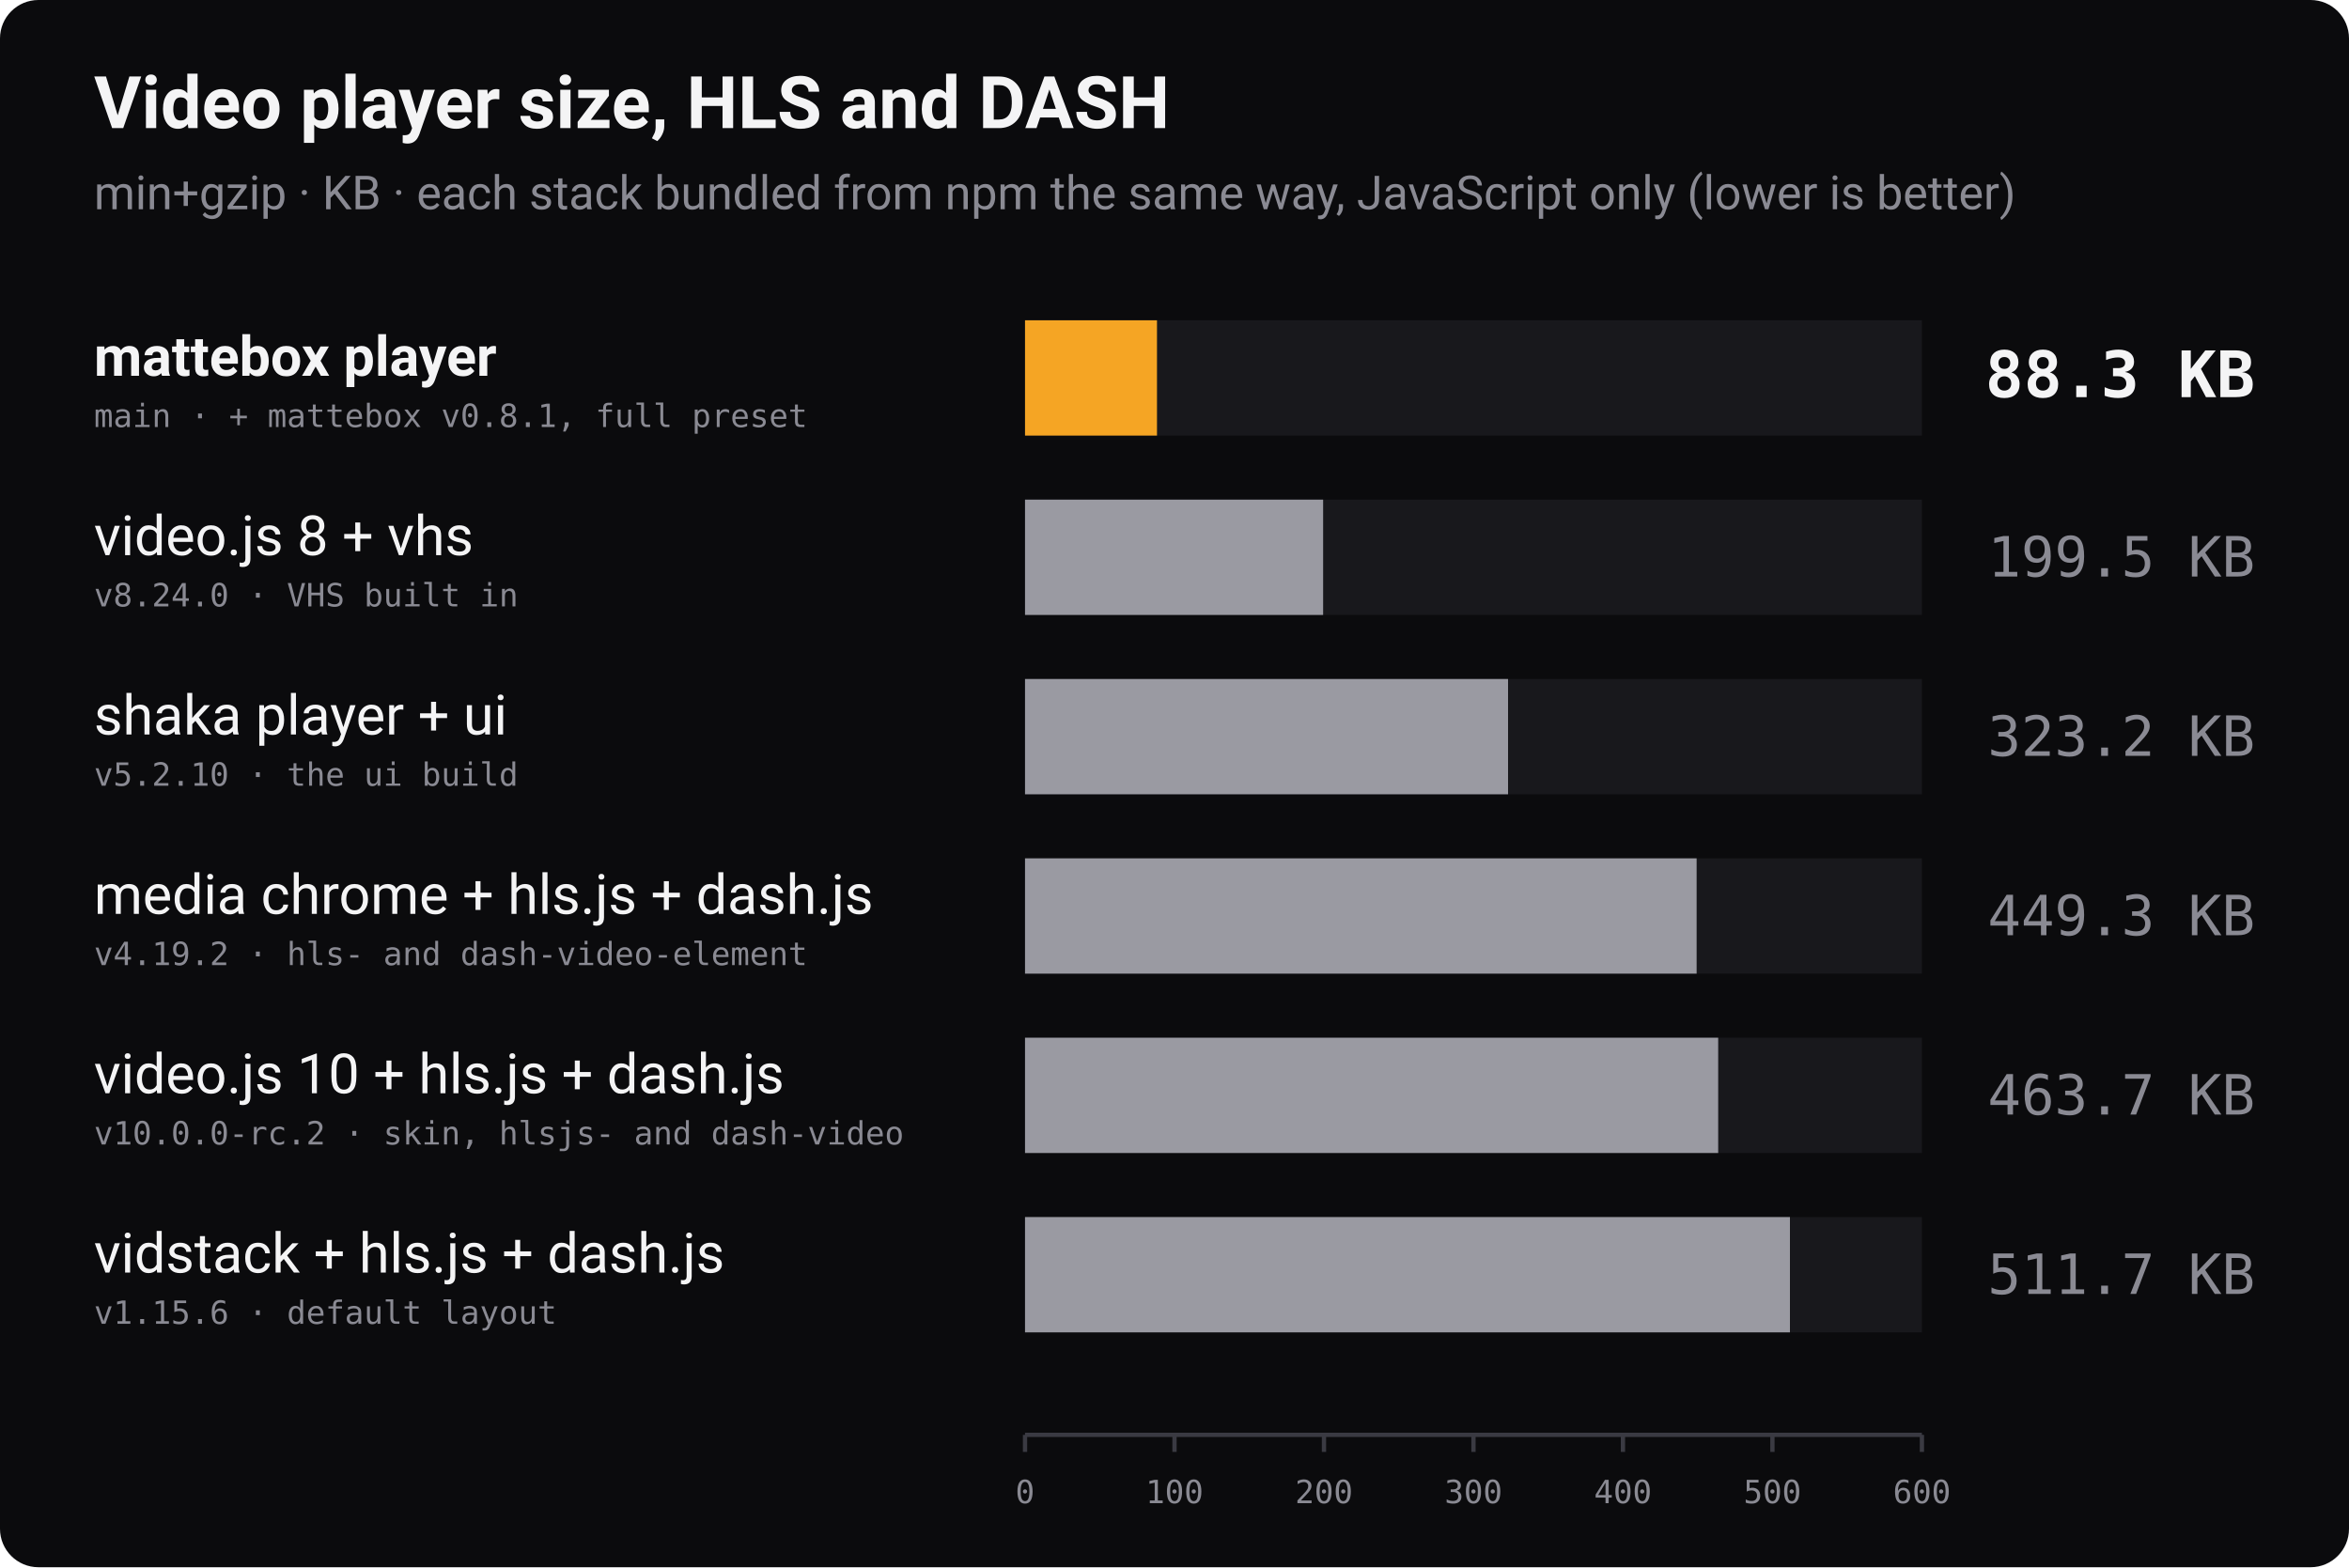
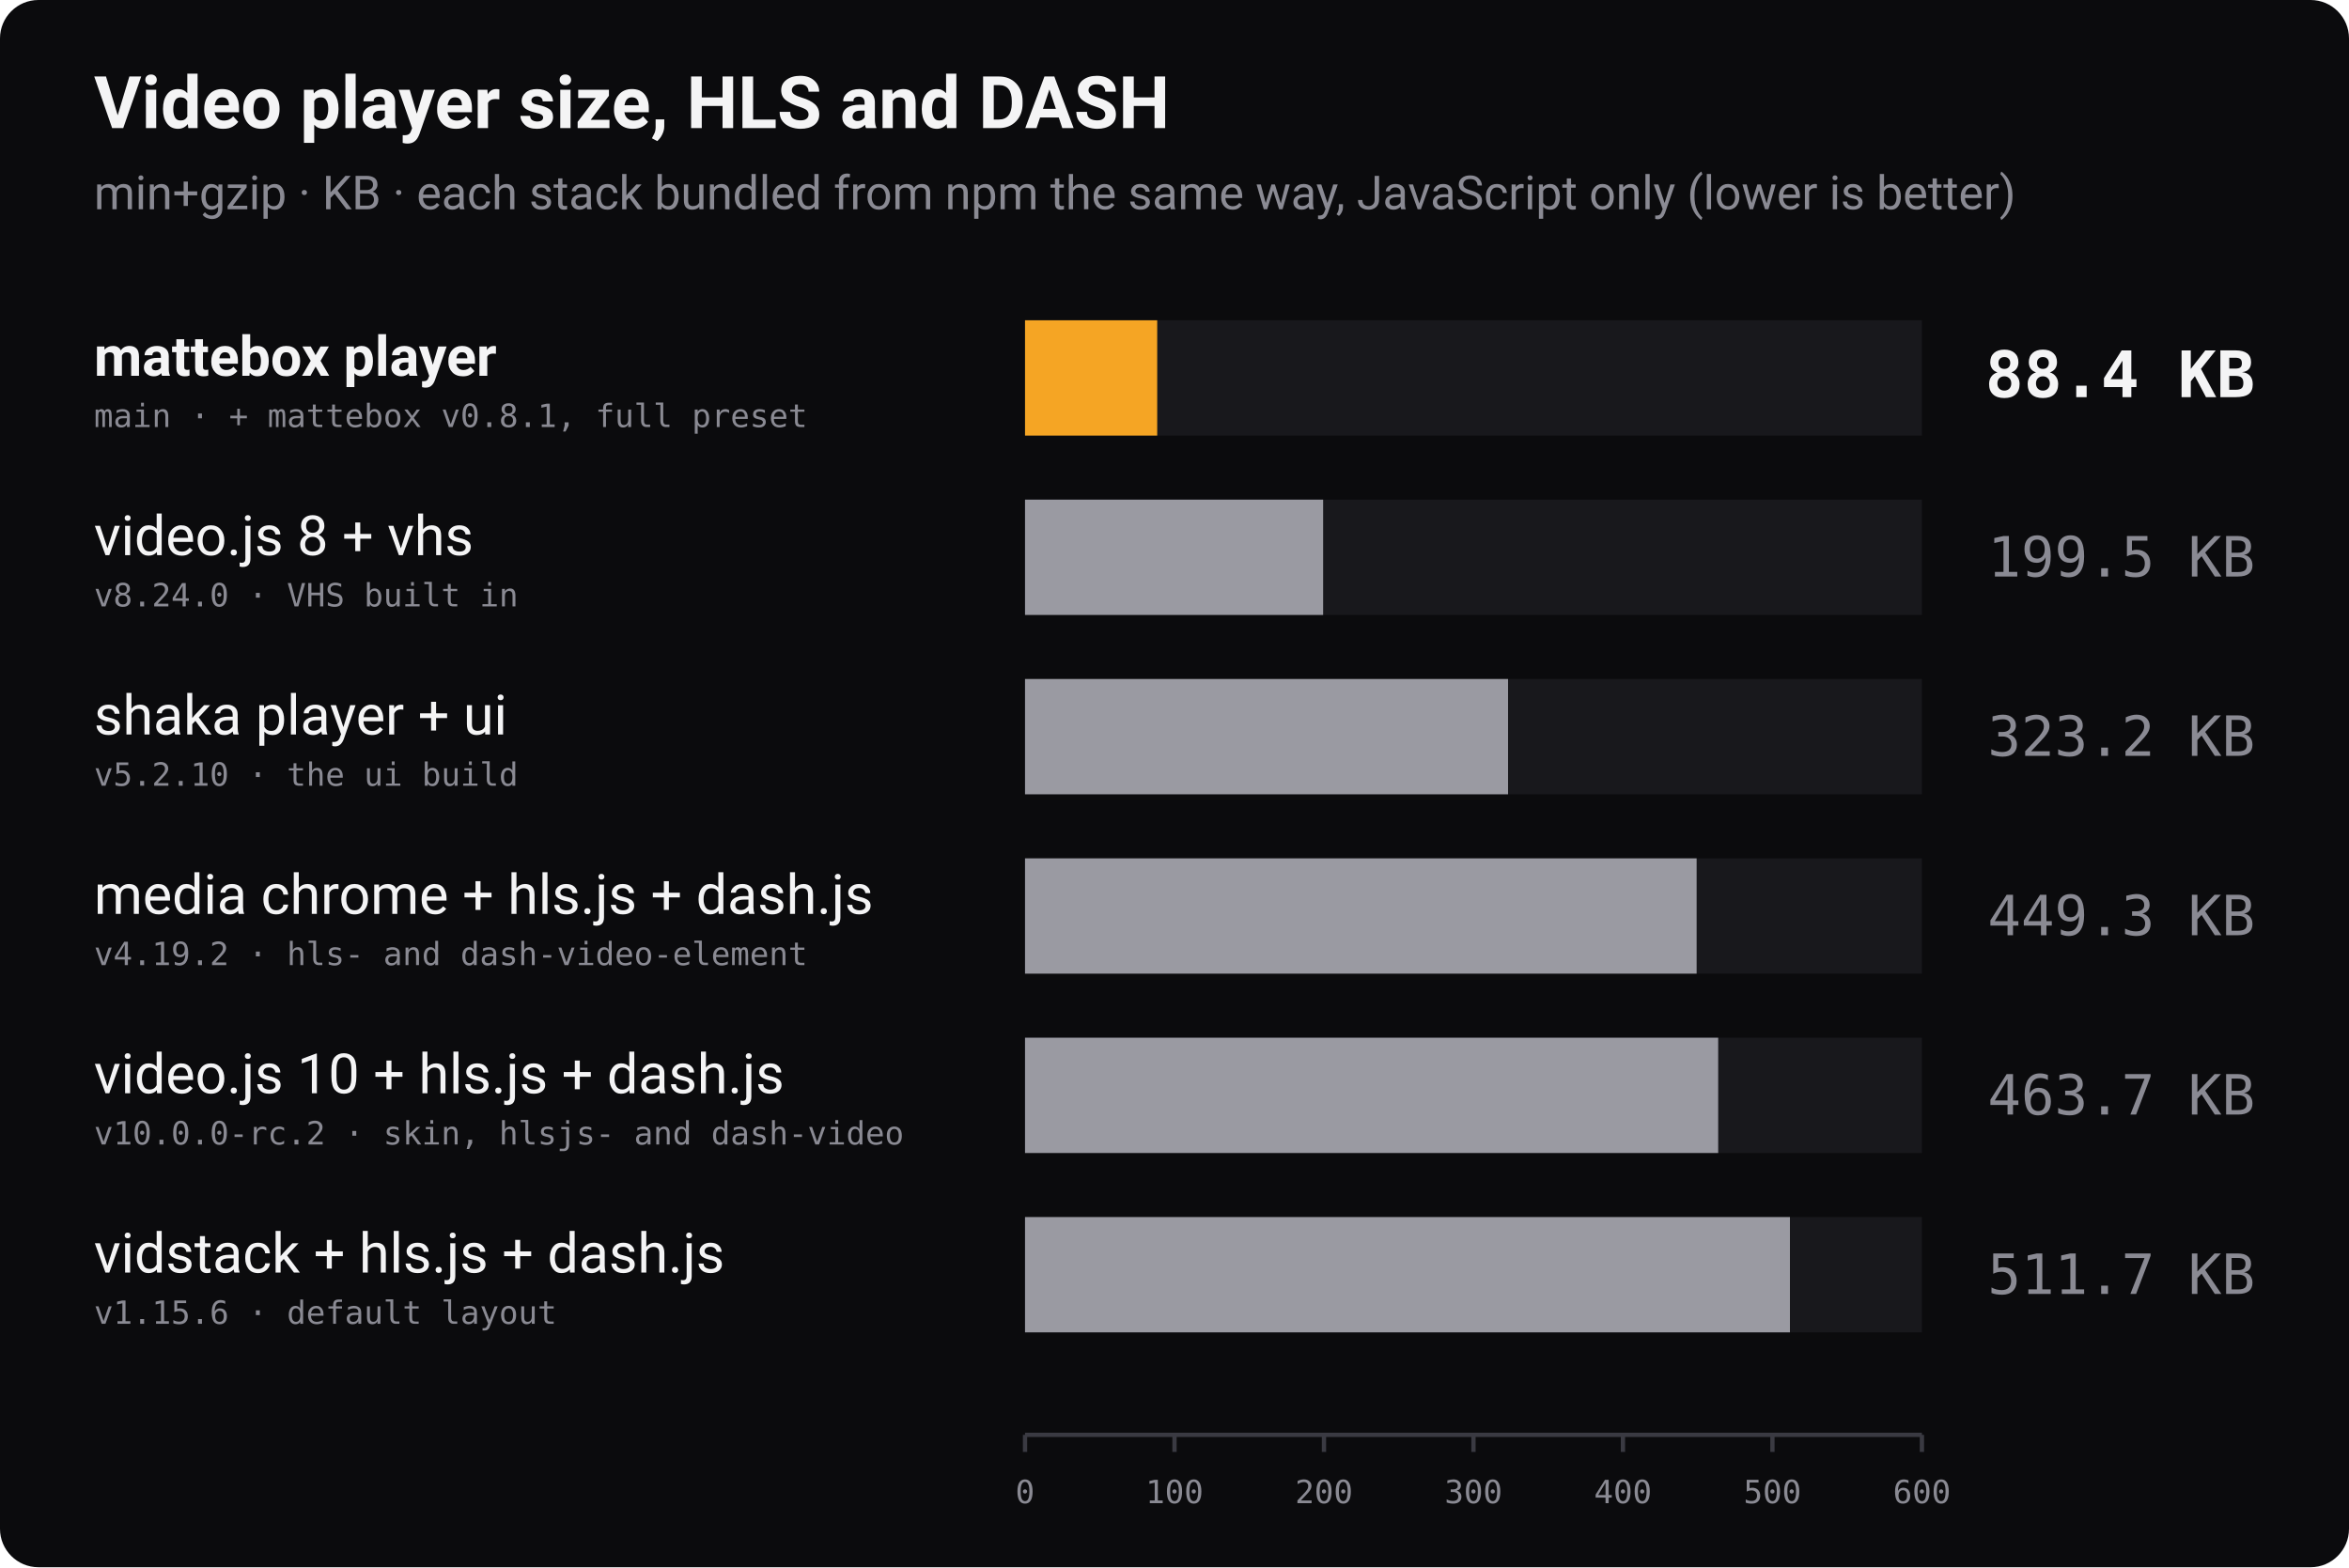
<svg xmlns="http://www.w3.org/2000/svg" width="1100" height="734" viewBox="0 0 1100 734" role="img" aria-label="Bundle size of video players with HLS and DASH playback, min+gzip, lower is better">
  <rect width="1100" height="734" rx="18" fill="#0b0b0d" />
  <text x="44" y="60" font-family="-apple-system, 'Segoe UI', Roboto, Helvetica, Arial, sans-serif" font-size="34" font-weight="700" fill="#f4f4f5">Video player size, HLS and DASH</text>
  <text x="44" y="98" font-family="-apple-system, 'Segoe UI', Roboto, Helvetica, Arial, sans-serif" font-size="22" fill="#8a8a93">min+gzip · KB · each stack bundled from npm the same way, JavaScript only (lower is better)</text>
  <text x="44" y="176" font-family="-apple-system, 'Segoe UI', Roboto, Helvetica, Arial, sans-serif" font-size="26" font-weight="700" fill="#f4f4f5">mattebox player</text>
  <text x="44" y="200" font-family="ui-monospace, 'SF Mono', Menlo, Consolas, monospace" font-size="15" fill="#8a8a93">main · + mattebox v0.8.1, full preset</text>
  <rect x="480" y="150" width="420" height="54" fill="#18181c" />
-   <rect x="480" y="150" width="61.8" height="54" fill="#f5a524" />
-   <text x="1056" y="186" text-anchor="end" font-family="ui-monospace, 'SF Mono', Menlo, Consolas, monospace" font-size="30" font-weight="700" fill="#f4f4f5">88.3 KB</text>
+   <rect x="480" y="150" width="61.9" height="54" fill="#f5a524" />
+   <text x="1056" y="186" text-anchor="end" font-family="ui-monospace, 'SF Mono', Menlo, Consolas, monospace" font-size="30" font-weight="700" fill="#f4f4f5">88.4 KB</text>
  <text x="44" y="260" font-family="-apple-system, 'Segoe UI', Roboto, Helvetica, Arial, sans-serif" font-size="26" font-weight="400" fill="#f4f4f5">video.js 8 + vhs</text>
  <text x="44" y="284" font-family="ui-monospace, 'SF Mono', Menlo, Consolas, monospace" font-size="15" fill="#8a8a93">v8.24.0 · VHS built in</text>
  <rect x="480" y="234" width="420" height="54" fill="#18181c" />
  <rect x="480" y="234" width="139.6" height="54" fill="#9a9aa2" />
  <text x="1056" y="270" text-anchor="end" font-family="ui-monospace, 'SF Mono', Menlo, Consolas, monospace" font-size="26" font-weight="400" fill="#8a8a93">199.5 KB</text>
  <text x="44" y="344" font-family="-apple-system, 'Segoe UI', Roboto, Helvetica, Arial, sans-serif" font-size="26" font-weight="400" fill="#f4f4f5">shaka player + ui</text>
  <text x="44" y="368" font-family="ui-monospace, 'SF Mono', Menlo, Consolas, monospace" font-size="15" fill="#8a8a93">v5.2.10 · the ui build</text>
  <rect x="480" y="318" width="420" height="54" fill="#18181c" />
  <rect x="480" y="318" width="226.2" height="54" fill="#9a9aa2" />
  <text x="1056" y="354" text-anchor="end" font-family="ui-monospace, 'SF Mono', Menlo, Consolas, monospace" font-size="26" font-weight="400" fill="#8a8a93">323.2 KB</text>
  <text x="44" y="428" font-family="-apple-system, 'Segoe UI', Roboto, Helvetica, Arial, sans-serif" font-size="26" font-weight="400" fill="#f4f4f5">media chrome + hls.js + dash.js</text>
  <text x="44" y="452" font-family="ui-monospace, 'SF Mono', Menlo, Consolas, monospace" font-size="15" fill="#8a8a93">v4.19.2 · hls- and dash-video-element</text>
  <rect x="480" y="402" width="420" height="54" fill="#18181c" />
  <rect x="480" y="402" width="314.5" height="54" fill="#9a9aa2" />
  <text x="1056" y="438" text-anchor="end" font-family="ui-monospace, 'SF Mono', Menlo, Consolas, monospace" font-size="26" font-weight="400" fill="#8a8a93">449.3 KB</text>
  <text x="44" y="512" font-family="-apple-system, 'Segoe UI', Roboto, Helvetica, Arial, sans-serif" font-size="26" font-weight="400" fill="#f4f4f5">video.js 10 + hls.js + dash.js</text>
  <text x="44" y="536" font-family="ui-monospace, 'SF Mono', Menlo, Consolas, monospace" font-size="15" fill="#8a8a93">v10.0.0-rc.2 · skin, hlsjs- and dash-video</text>
  <rect x="480" y="486" width="420" height="54" fill="#18181c" />
  <rect x="480" y="486" width="324.6" height="54" fill="#9a9aa2" />
  <text x="1056" y="522" text-anchor="end" font-family="ui-monospace, 'SF Mono', Menlo, Consolas, monospace" font-size="26" font-weight="400" fill="#8a8a93">463.7 KB</text>
  <text x="44" y="596" font-family="-apple-system, 'Segoe UI', Roboto, Helvetica, Arial, sans-serif" font-size="26" font-weight="400" fill="#f4f4f5">vidstack + hls.js + dash.js</text>
  <text x="44" y="620" font-family="ui-monospace, 'SF Mono', Menlo, Consolas, monospace" font-size="15" fill="#8a8a93">v1.15.6 · default layout</text>
  <rect x="480" y="570" width="420" height="54" fill="#18181c" />
  <rect x="480" y="570" width="358.2" height="54" fill="#9a9aa2" />
  <text x="1056" y="606" text-anchor="end" font-family="ui-monospace, 'SF Mono', Menlo, Consolas, monospace" font-size="26" font-weight="400" fill="#8a8a93">511.7 KB</text>
  <line x1="480" y1="672" x2="900" y2="672" stroke="#3a3a42" stroke-width="2" />
  <line x1="480.0" y1="672" x2="480.0" y2="680" stroke="#3a3a42" stroke-width="2" />
  <text x="480.0" y="704" text-anchor="middle" font-family="ui-monospace, 'SF Mono', Menlo, Consolas, monospace" font-size="15" fill="#8a8a93">0</text>
  <line x1="550.0" y1="672" x2="550.0" y2="680" stroke="#3a3a42" stroke-width="2" />
  <text x="550.0" y="704" text-anchor="middle" font-family="ui-monospace, 'SF Mono', Menlo, Consolas, monospace" font-size="15" fill="#8a8a93">100</text>
  <line x1="620.0" y1="672" x2="620.0" y2="680" stroke="#3a3a42" stroke-width="2" />
  <text x="620.0" y="704" text-anchor="middle" font-family="ui-monospace, 'SF Mono', Menlo, Consolas, monospace" font-size="15" fill="#8a8a93">200</text>
  <line x1="690.0" y1="672" x2="690.0" y2="680" stroke="#3a3a42" stroke-width="2" />
  <text x="690.0" y="704" text-anchor="middle" font-family="ui-monospace, 'SF Mono', Menlo, Consolas, monospace" font-size="15" fill="#8a8a93">300</text>
  <line x1="760.0" y1="672" x2="760.0" y2="680" stroke="#3a3a42" stroke-width="2" />
  <text x="760.0" y="704" text-anchor="middle" font-family="ui-monospace, 'SF Mono', Menlo, Consolas, monospace" font-size="15" fill="#8a8a93">400</text>
  <line x1="830.0" y1="672" x2="830.0" y2="680" stroke="#3a3a42" stroke-width="2" />
  <text x="830.0" y="704" text-anchor="middle" font-family="ui-monospace, 'SF Mono', Menlo, Consolas, monospace" font-size="15" fill="#8a8a93">500</text>
  <line x1="900.0" y1="672" x2="900.0" y2="680" stroke="#3a3a42" stroke-width="2" />
  <text x="900.0" y="704" text-anchor="middle" font-family="ui-monospace, 'SF Mono', Menlo, Consolas, monospace" font-size="15" fill="#8a8a93">600</text>
</svg>
